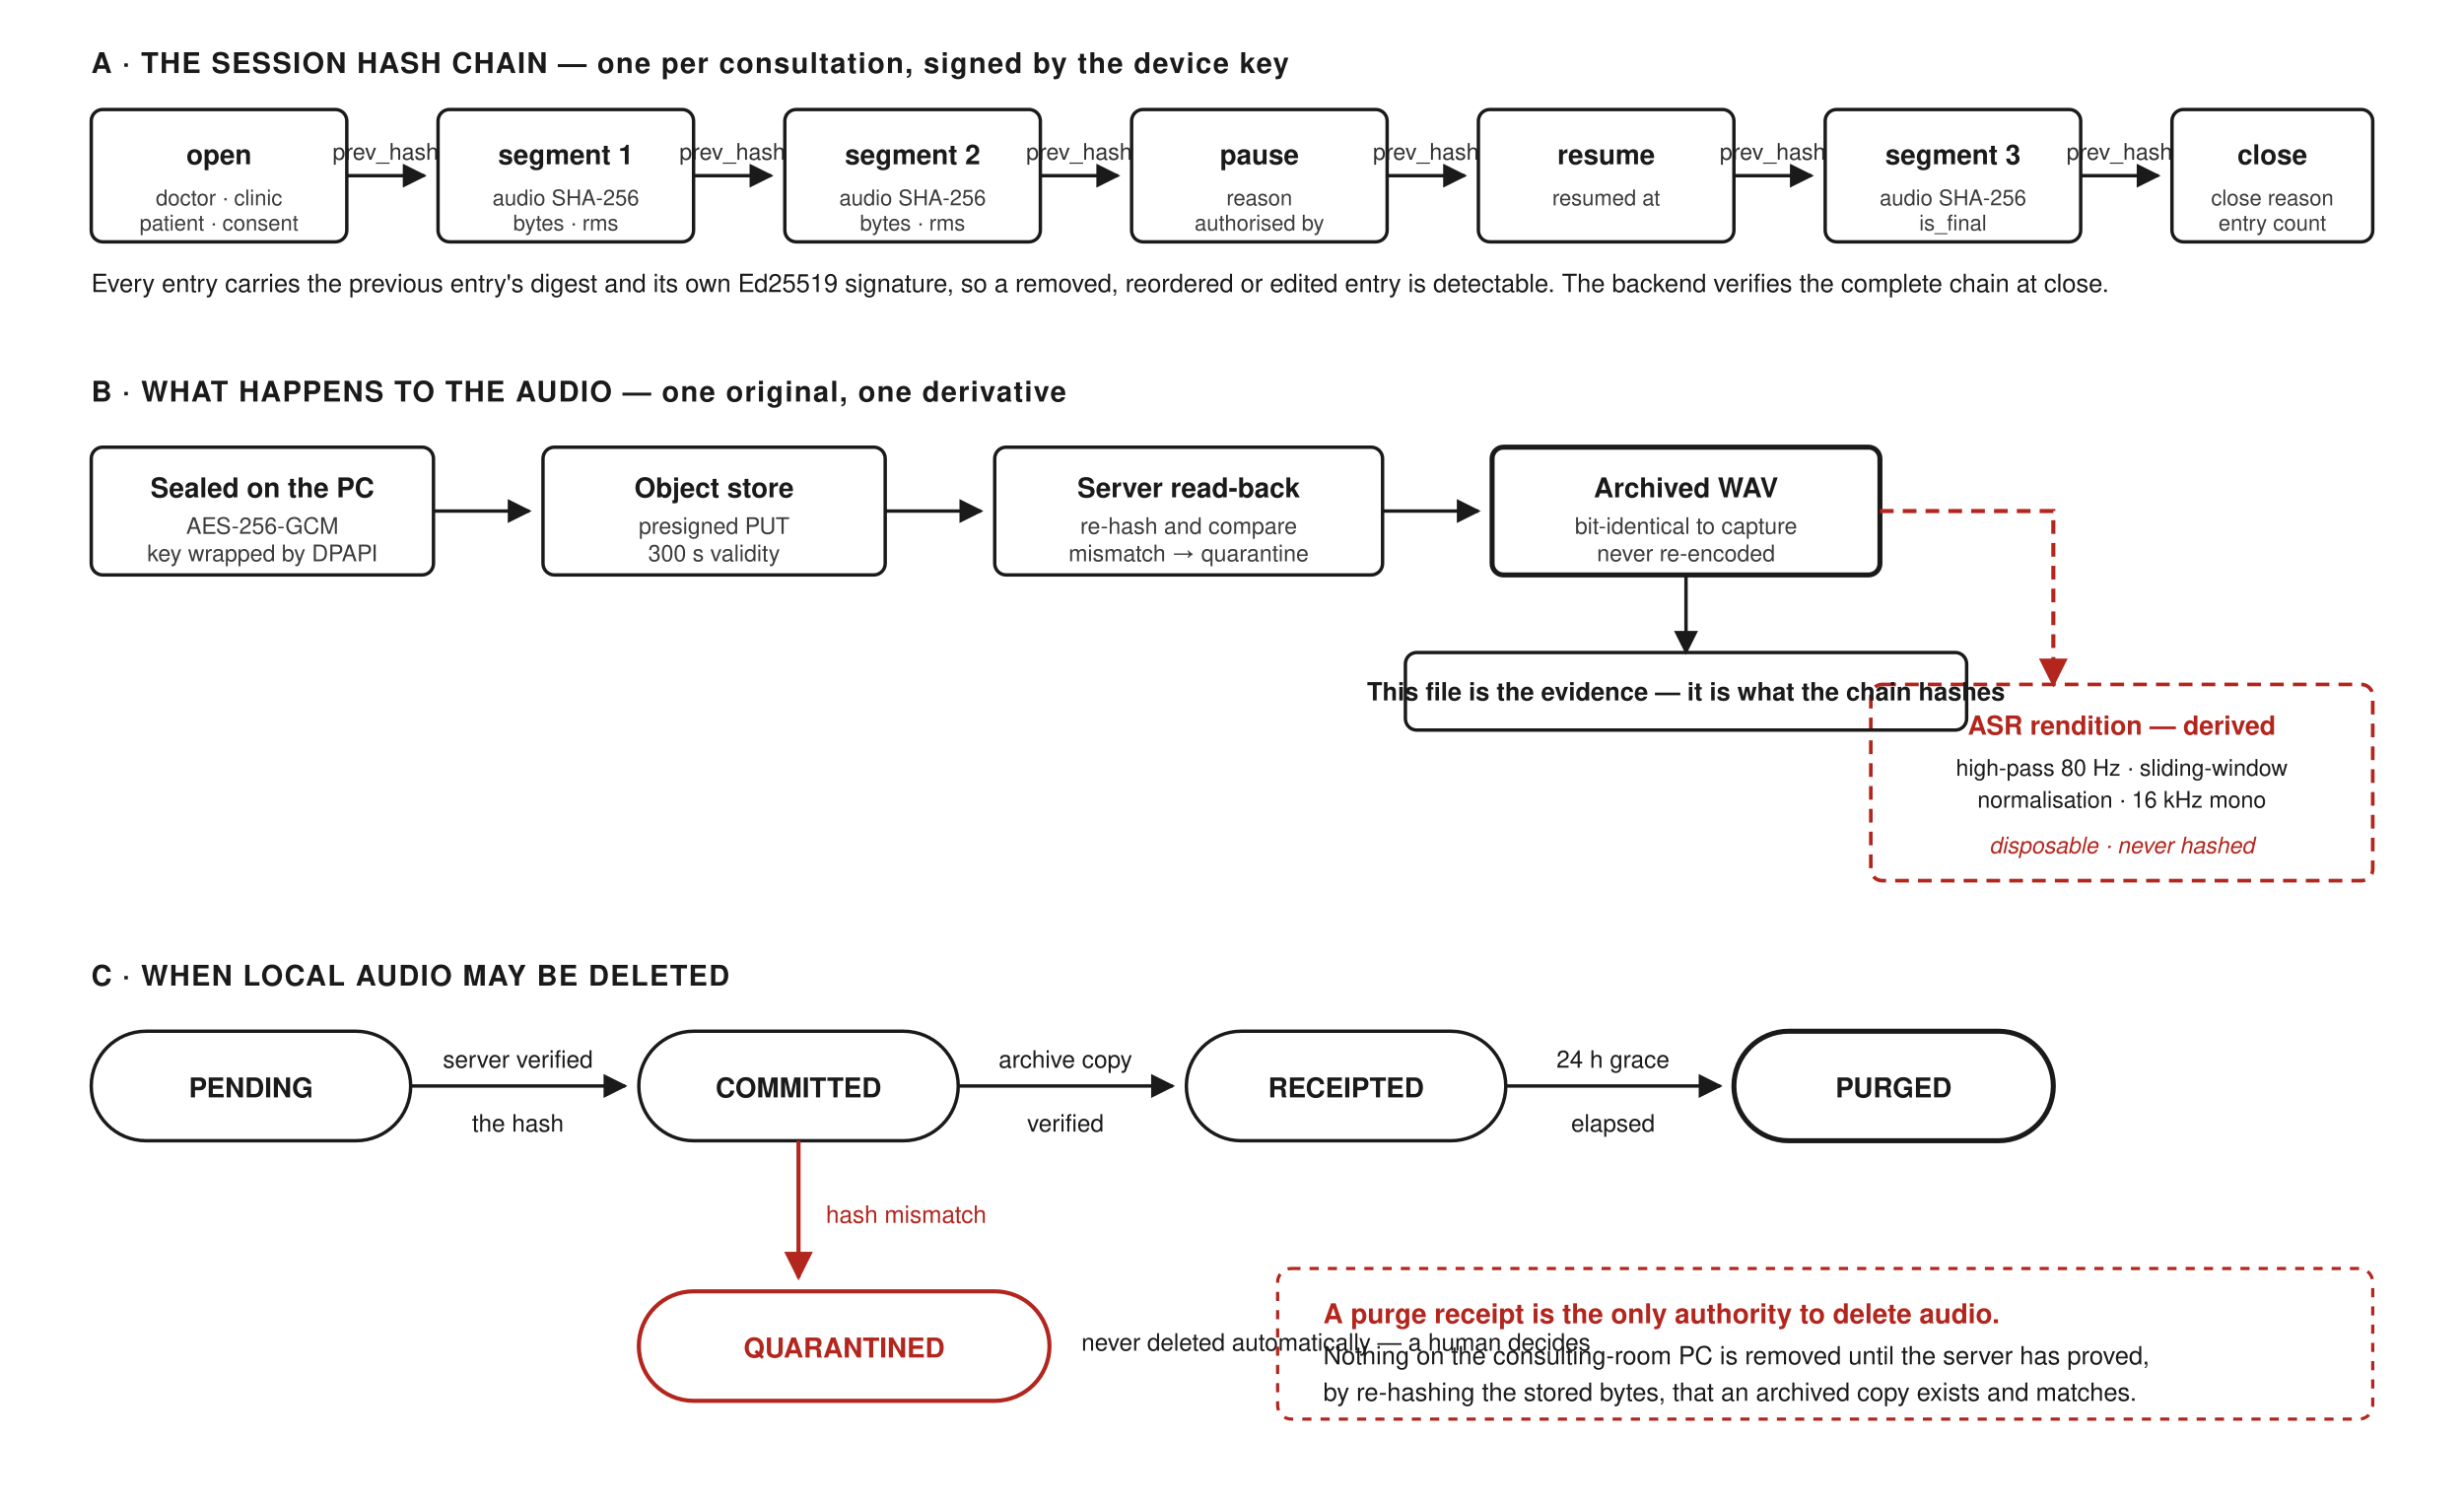
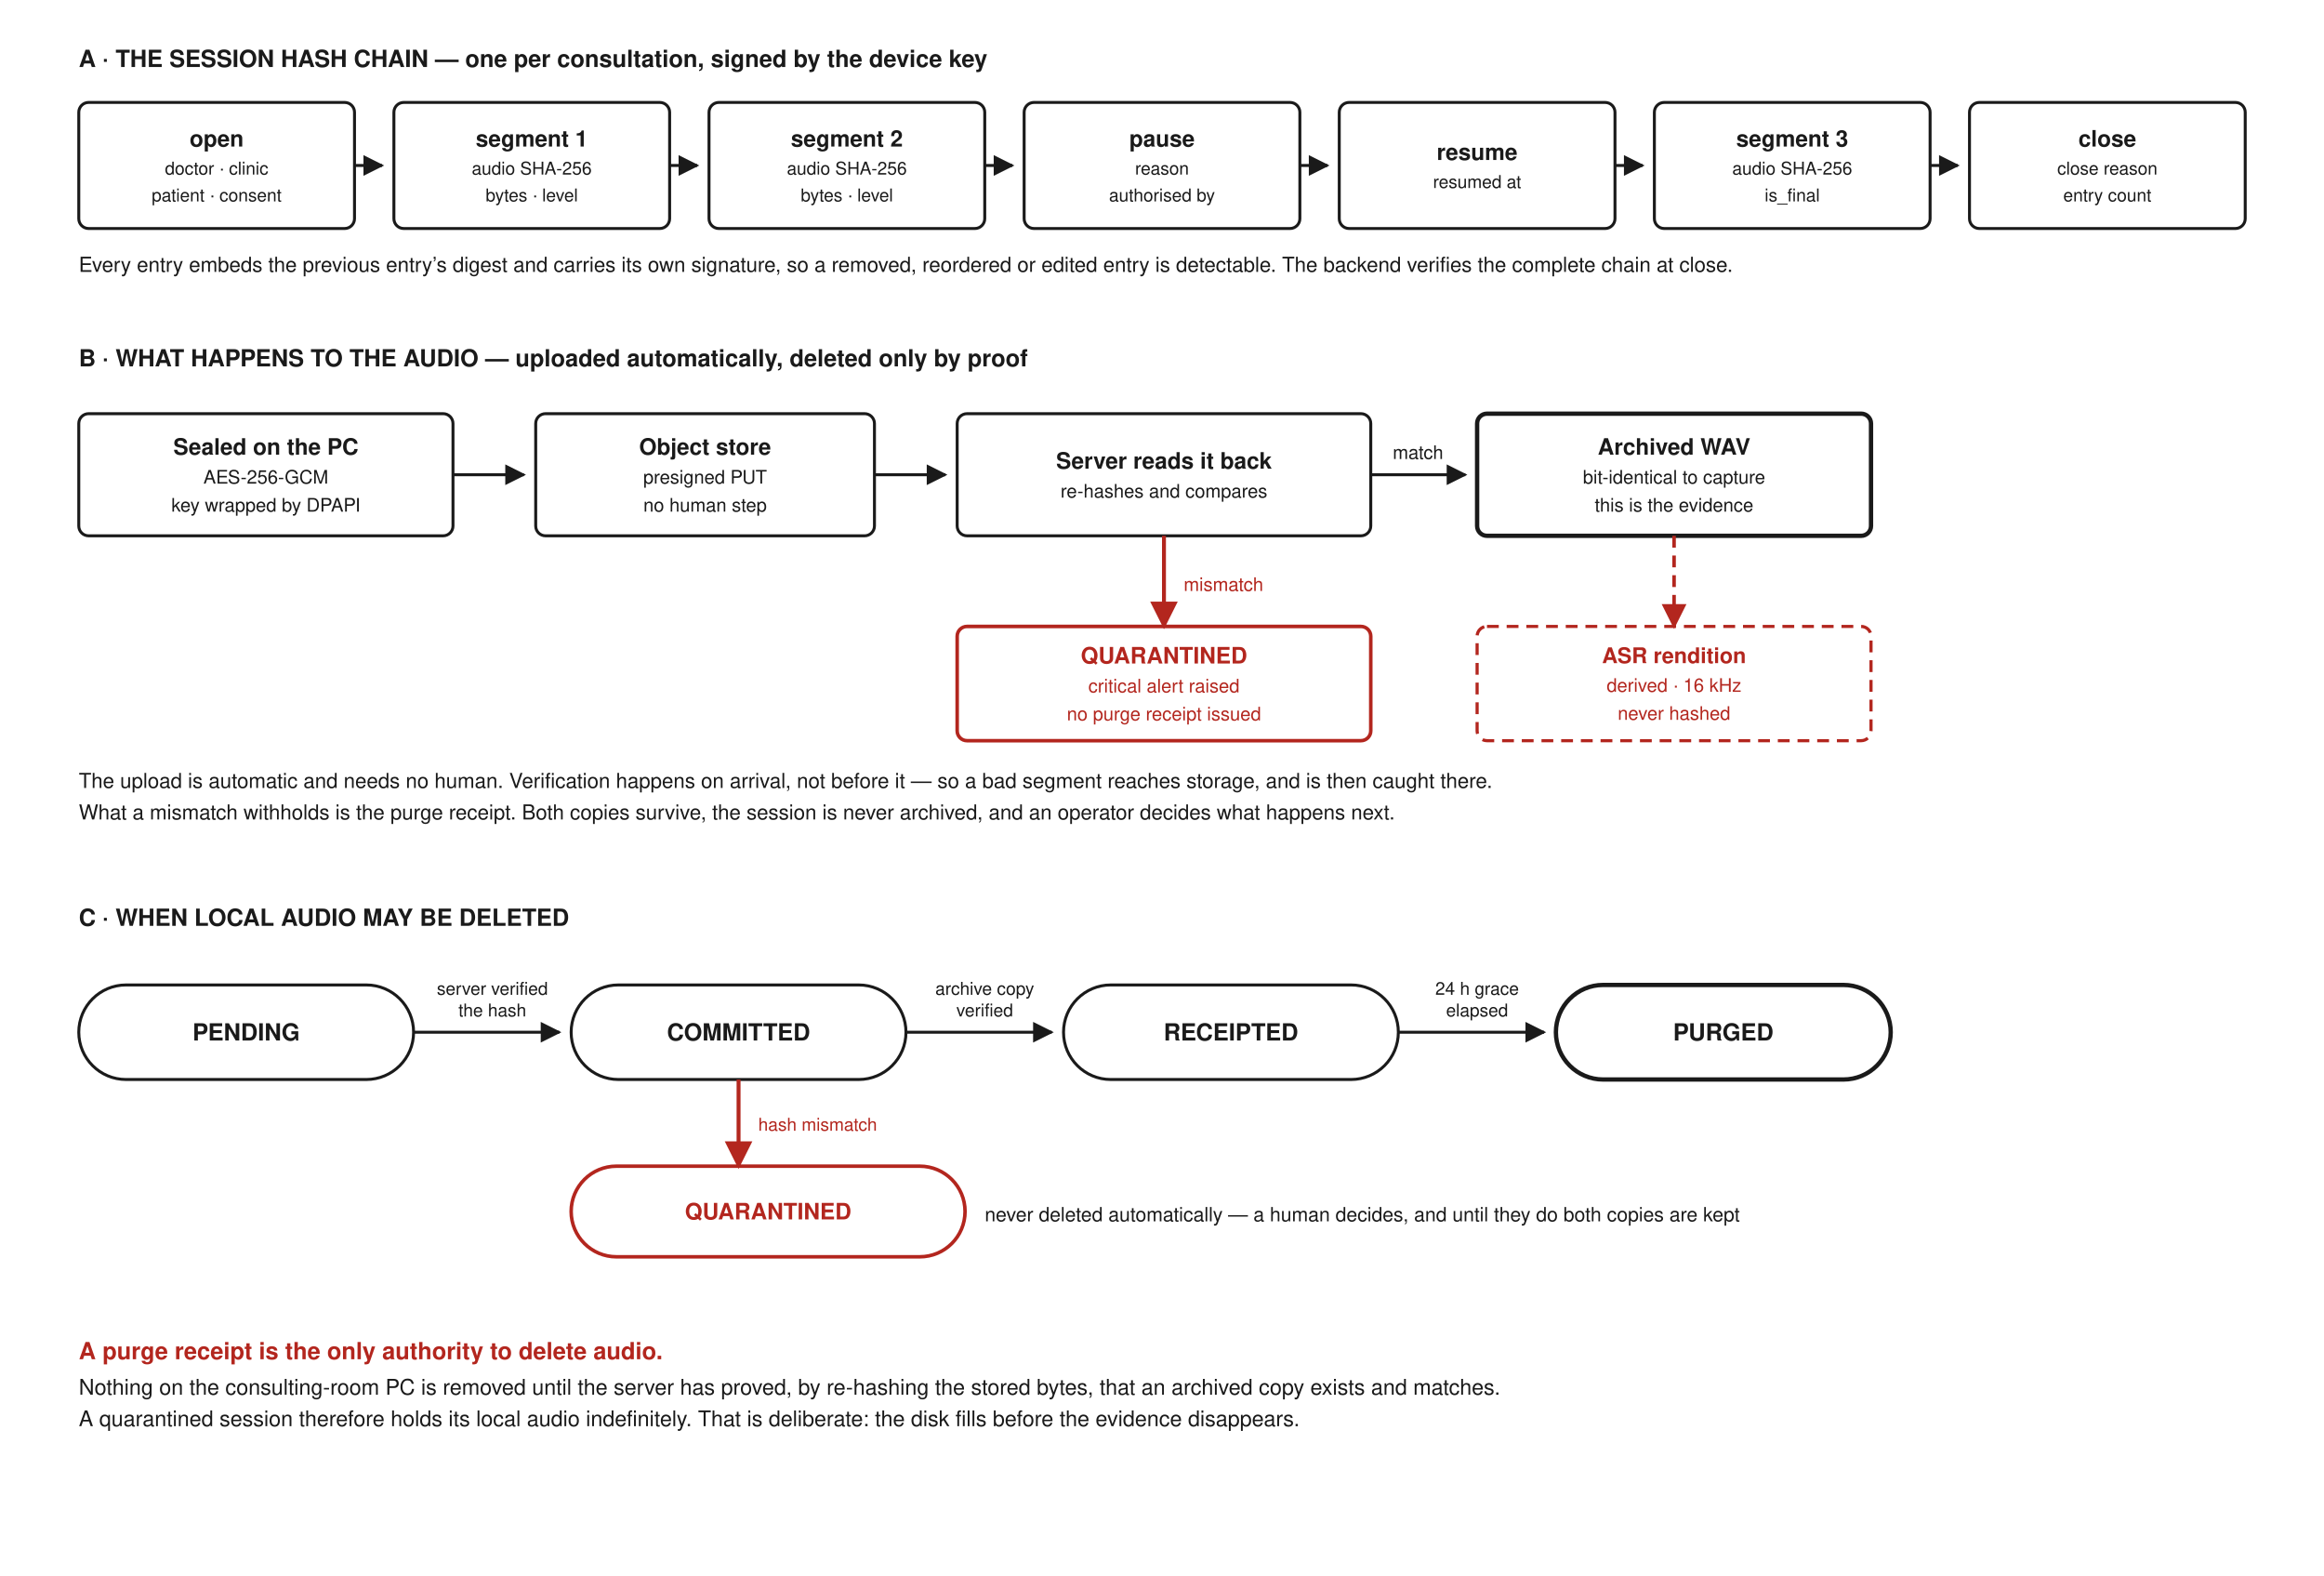
- <svg xmlns="http://www.w3.org/2000/svg" viewBox="0 0 1080 660" color="#1a1a1a" role="img" aria-label="Chain of custody. Each session carries an Ed25519-signed hash chain whose entries link by the previous entry's digest, so omission or reordering is detectable. A sealed segment is encrypted locally, uploaded, then read back and re-hashed by the server before acceptance. The archived WAV is bit-identical to what was captured and is the hashed evidence; the speech-recognition rendition is derived from it and is never hashed. Local audio moves from pending to committed to receipted to purged, and a hash mismatch quarantines the session so nothing is ever deleted automatically.">
+ <svg xmlns="http://www.w3.org/2000/svg" viewBox="0 0 1180 800" color="#1a1a1a" role="img" aria-label="Chain of custody. Each session carries an Ed25519-signed hash chain whose entries embed the previous entry's digest. A segment is encrypted and uploaded automatically, then read back and re-hashed by the server; a mismatch quarantines the session, raises a critical alert and withholds the purge receipt, so both copies are kept and a human decides. The archived WAV is bit-identical to capture and is the hashed evidence; the recognition rendition is derived from it and never hashed. Local audio is deleted only on a purge receipt." font-family="Helvetica, Arial, sans-serif">
  <defs>
-     <marker id="c" viewBox="0 0 10 10" refX="9" refY="5" markerWidth="7" markerHeight="7" orient="auto-start-reverse">
+     <marker id="ar" viewBox="0 0 10 10" refX="9" refY="5" markerWidth="7" markerHeight="7" orient="auto-start-reverse">
      <path d="M0,0 L10,5 L0,10 z" fill="currentColor" />
    </marker>
-     <marker id="cc" viewBox="0 0 10 10" refX="9" refY="5" markerWidth="7" markerHeight="7" orient="auto-start-reverse">
+     <marker id="arA" viewBox="0 0 10 10" refX="9" refY="5" markerWidth="7" markerHeight="7" orient="auto-start-reverse">
      <path d="M0,0 L10,5 L0,10 z" fill="#b3261e" />
    </marker>
  </defs>
-   <g font-family="Helvetica, Arial, sans-serif" fill="currentColor">
-     <text x="40" y="32" font-size="12.5" font-weight="bold" letter-spacing="0.6">A · THE SESSION HASH CHAIN — one per consultation, signed by the device key</text>
-   </g>
-   <g fill="none" stroke="currentColor" stroke-width="1.5">
-     <rect x="40" y="48" width="112" height="58" rx="5" />
-     <rect x="192" y="48" width="112" height="58" rx="5" />
-     <rect x="344" y="48" width="112" height="58" rx="5" />
-     <rect x="496" y="48" width="112" height="58" rx="5" />
-     <rect x="648" y="48" width="112" height="58" rx="5" />
-     <rect x="800" y="48" width="112" height="58" rx="5" />
-     <rect x="952" y="48" width="88" height="58" rx="5" />
-   </g>
-   <g fill="none" stroke="currentColor" stroke-width="1.5" marker-end="url(#c)">
-     <path d="M152,77 L186,77" />
-     <path d="M304,77 L338,77" />
-     <path d="M456,77 L490,77" />
-     <path d="M608,77 L642,77" />
-     <path d="M760,77 L794,77" />
-     <path d="M912,77 L946,77" />
-   </g>
-   <g font-family="Helvetica, Arial, sans-serif" fill="currentColor" text-anchor="middle">
-     <text x="96" y="72" font-size="12" font-weight="bold">open</text>
-     <text x="248" y="72" font-size="12" font-weight="bold">segment 1</text>
-     <text x="400" y="72" font-size="12" font-weight="bold">segment 2</text>
-     <text x="552" y="72" font-size="12" font-weight="bold">pause</text>
-     <text x="704" y="72" font-size="12" font-weight="bold">resume</text>
-     <text x="856" y="72" font-size="12" font-weight="bold">segment 3</text>
-     <text x="996" y="72" font-size="12" font-weight="bold">close</text>
-     <text x="96" y="90" font-size="9.5" opacity="0.85">doctor · clinic</text>
-     <text x="96" y="101" font-size="9.5" opacity="0.85">patient · consent</text>
-     <text x="248" y="90" font-size="9.5" opacity="0.85">audio SHA-256</text>
-     <text x="248" y="101" font-size="9.5" opacity="0.85">bytes · rms</text>
-     <text x="400" y="90" font-size="9.5" opacity="0.85">audio SHA-256</text>
-     <text x="400" y="101" font-size="9.5" opacity="0.85">bytes · rms</text>
-     <text x="552" y="90" font-size="9.5" opacity="0.85">reason</text>
-     <text x="552" y="101" font-size="9.5" opacity="0.85">authorised by</text>
-     <text x="704" y="90" font-size="9.5" opacity="0.85">resumed at</text>
-     <text x="856" y="90" font-size="9.5" opacity="0.85">audio SHA-256</text>
-     <text x="856" y="101" font-size="9.5" opacity="0.85">is_final</text>
-     <text x="996" y="90" font-size="9.5" opacity="0.85">close reason</text>
-     <text x="996" y="101" font-size="9.5" opacity="0.85">entry count</text>
-   </g>
-   <g font-family="Helvetica, Arial, sans-serif" fill="currentColor" font-size="10" text-anchor="middle" opacity="0.9">
-     <text x="169" y="70">prev_hash</text>
-     <text x="321" y="70">prev_hash</text>
-     <text x="473" y="70">prev_hash</text>
-     <text x="625" y="70">prev_hash</text>
-     <text x="777" y="70">prev_hash</text>
-     <text x="929" y="70">prev_hash</text>
-   </g>
-   <text x="40" y="128" font-family="Helvetica, Arial, sans-serif" font-size="11" fill="currentColor">
-     Every entry carries the previous entry's digest and its own Ed25519 signature, so a removed, reordered or edited entry is detectable. The backend verifies the complete chain at close.</text>
-   <text x="40" y="176" font-family="Helvetica, Arial, sans-serif" font-size="12.5" font-weight="bold" fill="currentColor" letter-spacing="0.6">B · WHAT HAPPENS TO THE AUDIO — one original, one derivative</text>
-   <g fill="none" stroke="currentColor" stroke-width="1.5">
-     <rect x="40" y="196" width="150" height="56" rx="5" />
-     <rect x="238" y="196" width="150" height="56" rx="5" />
-     <rect x="436" y="196" width="170" height="56" rx="5" />
-     <rect x="654" y="196" width="170" height="56" rx="5" stroke-width="2.2" />
-   </g>
-   <g fill="none" stroke="currentColor" stroke-width="1.5" marker-end="url(#c)">
-     <path d="M190,224 L232,224" />
-     <path d="M388,224 L430,224" />
-     <path d="M606,224 L648,224" />
-     <path d="M739,252 L739,286" />
-   </g>
-   <g fill="none" stroke="#b3261e" stroke-width="1.8" marker-end="url(#cc)" stroke-dasharray="6 4">
-     <path d="M824,224 L900,224 L900,300" />
-   </g>
-   <g fill="none" stroke="#b3261e" stroke-width="1.6" stroke-dasharray="6 4">
-     <rect x="820" y="300" width="220" height="86" rx="5" />
-   </g>
-   <g fill="none" stroke="currentColor" stroke-width="1.5">
-     <rect x="616" y="286" width="246" height="34" rx="5" />
-   </g>
-   <g font-family="Helvetica, Arial, sans-serif" fill="currentColor" text-anchor="middle">
-     <text x="115" y="218" font-size="12" font-weight="bold">Sealed on the PC</text>
-     <text x="115" y="234" font-size="10" opacity="0.85">AES-256-GCM</text>
-     <text x="115" y="246" font-size="10" opacity="0.85">key wrapped by DPAPI</text>
-     <text x="313" y="218" font-size="12" font-weight="bold">Object store</text>
-     <text x="313" y="234" font-size="10" opacity="0.85">presigned PUT</text>
-     <text x="313" y="246" font-size="10" opacity="0.85">300 s validity</text>
-     <text x="521" y="218" font-size="12" font-weight="bold">Server read-back</text>
-     <text x="521" y="234" font-size="10" opacity="0.85">re-hash and compare</text>
-     <text x="521" y="246" font-size="10" opacity="0.85">mismatch → quarantine</text>
-     <text x="739" y="218" font-size="12" font-weight="bold">Archived WAV</text>
-     <text x="739" y="234" font-size="10" opacity="0.85">bit-identical to capture</text>
-     <text x="739" y="246" font-size="10" opacity="0.85">never re-encoded</text>
-     <text x="739" y="307" font-size="11" font-weight="bold">This file is the evidence — it is what the chain hashes</text>
-   </g>
-   <g font-family="Helvetica, Arial, sans-serif" fill="#b3261e">
-     <text x="930" y="322" font-size="11.5" font-weight="bold" text-anchor="middle">ASR rendition — derived</text>
-     <text x="930" y="340" font-size="10" text-anchor="middle" fill="currentColor">high-pass 80 Hz · sliding-window</text>
-     <text x="930" y="354" font-size="10" text-anchor="middle" fill="currentColor">normalisation · 16 kHz mono</text>
-     <text x="930" y="374" font-size="10" text-anchor="middle" font-style="italic">disposable · never hashed</text>
-   </g>
-   <text x="40" y="432" font-family="Helvetica, Arial, sans-serif" font-size="12.5" font-weight="bold" fill="currentColor" letter-spacing="0.6">C · WHEN LOCAL AUDIO MAY BE DELETED</text>
-   <g fill="none" stroke="currentColor" stroke-width="1.5">
-     <rect x="40" y="452" width="140" height="48" rx="24" />
-     <rect x="280" y="452" width="140" height="48" rx="24" />
-     <rect x="520" y="452" width="140" height="48" rx="24" />
-     <rect x="760" y="452" width="140" height="48" rx="24" stroke-width="2.2" />
-   </g>
-   <g fill="none" stroke="#b3261e" stroke-width="1.8">
-     <rect x="280" y="566" width="180" height="48" rx="24" />
-   </g>
-   <g fill="none" stroke="currentColor" stroke-width="1.5" marker-end="url(#c)">
-     <path d="M180,476 L274,476" />
-     <path d="M420,476 L514,476" />
-     <path d="M660,476 L754,476" />
-   </g>
-   <g fill="none" stroke="#b3261e" stroke-width="1.8" marker-end="url(#cc)">
-     <path d="M350,500 L350,560" />
-   </g>
-   <g font-family="Helvetica, Arial, sans-serif" fill="currentColor" text-anchor="middle" font-size="12" font-weight="bold">
-     <text x="110" y="481">PENDING</text>
-     <text x="350" y="481">COMMITTED</text>
-     <text x="590" y="481">RECEIPTED</text>
-     <text x="830" y="481">PURGED</text>
-   </g>
-   <text x="370" y="595" font-family="Helvetica, Arial, sans-serif" fill="#b3261e" font-size="12" font-weight="bold" text-anchor="middle">QUARANTINED</text>
-   <g font-family="Helvetica, Arial, sans-serif" fill="currentColor" font-size="10.5" text-anchor="middle">
-     <text x="227" y="468">server verified</text>
-     <text x="227" y="496">the hash</text>
-     <text x="467" y="468">archive copy</text>
-     <text x="467" y="496">verified</text>
-     <text x="707" y="468">24 h grace</text>
-     <text x="707" y="496">elapsed</text>
-   </g>
-   <text x="362" y="536" font-family="Helvetica, Arial, sans-serif" fill="#b3261e" font-size="10.5">hash mismatch</text>
-   <text x="474" y="592" font-family="Helvetica, Arial, sans-serif" fill="currentColor" font-size="10.5">never deleted automatically — a human decides</text>
-   <g fill="none" stroke="#b3261e" stroke-width="1.4" stroke-dasharray="4 4">
-     <rect x="560" y="556" width="480" height="66" rx="6" />
-   </g>
-   <g font-family="Helvetica, Arial, sans-serif">
-     <text x="580" y="580" font-size="12" font-weight="bold" fill="#b3261e">A purge receipt is the only authority to delete audio.</text>
-     <text x="580" y="598" font-size="11" fill="currentColor">Nothing on the consulting-room PC is removed until the server has proved,</text>
-     <text x="580" y="614" font-size="11" fill="currentColor">by re-hashing the stored bytes, that an archived copy exists and matches.</text>
-   </g>
+   <text x="40" y="34" font-size="12" font-weight="600" fill="currentColor">A · THE SESSION HASH CHAIN — one per consultation, signed by the device key</text>
+   <rect x="40" y="52" width="140" height="64" rx="5" fill="none" stroke="currentColor" stroke-width="1.5" />
+   <text x="110.0" y="74.405" font-size="11.5" font-weight="600" text-anchor="middle" fill="currentColor">open</text>
+   <text x="110.0" y="88.625" font-size="9" text-anchor="middle" fill="currentColor">doctor · clinic</text>
+   <text x="110.0" y="102.245" font-size="9" text-anchor="middle" fill="currentColor">patient · consent</text>
+   <rect x="200" y="52" width="140" height="64" rx="5" fill="none" stroke="currentColor" stroke-width="1.5" />
+   <text x="270.0" y="74.405" font-size="11.5" font-weight="600" text-anchor="middle" fill="currentColor">segment 1</text>
+   <text x="270.0" y="88.625" font-size="9" text-anchor="middle" fill="currentColor">audio SHA-256</text>
+   <text x="270.0" y="102.245" font-size="9" text-anchor="middle" fill="currentColor">bytes · level</text>
+   <path d="M180,84 L194,84" fill="none" stroke="currentColor" stroke-width="1.5" marker-end="url(#ar)" />
+   <rect x="360" y="52" width="140" height="64" rx="5" fill="none" stroke="currentColor" stroke-width="1.5" />
+   <text x="430.0" y="74.405" font-size="11.5" font-weight="600" text-anchor="middle" fill="currentColor">segment 2</text>
+   <text x="430.0" y="88.625" font-size="9" text-anchor="middle" fill="currentColor">audio SHA-256</text>
+   <text x="430.0" y="102.245" font-size="9" text-anchor="middle" fill="currentColor">bytes · level</text>
+   <path d="M340,84 L354,84" fill="none" stroke="currentColor" stroke-width="1.5" marker-end="url(#ar)" />
+   <rect x="520" y="52" width="140" height="64" rx="5" fill="none" stroke="currentColor" stroke-width="1.5" />
+   <text x="590.0" y="74.405" font-size="11.5" font-weight="600" text-anchor="middle" fill="currentColor">pause</text>
+   <text x="590.0" y="88.625" font-size="9" text-anchor="middle" fill="currentColor">reason</text>
+   <text x="590.0" y="102.245" font-size="9" text-anchor="middle" fill="currentColor">authorised by</text>
+   <path d="M500,84 L514,84" fill="none" stroke="currentColor" stroke-width="1.5" marker-end="url(#ar)" />
+   <rect x="680" y="52" width="140" height="64" rx="5" fill="none" stroke="currentColor" stroke-width="1.5" />
+   <text x="750.0" y="81.215" font-size="11.5" font-weight="600" text-anchor="middle" fill="currentColor">resume</text>
+   <text x="750.0" y="95.435" font-size="9" text-anchor="middle" fill="currentColor">resumed at</text>
+   <path d="M660,84 L674,84" fill="none" stroke="currentColor" stroke-width="1.5" marker-end="url(#ar)" />
+   <rect x="840" y="52" width="140" height="64" rx="5" fill="none" stroke="currentColor" stroke-width="1.5" />
+   <text x="910.0" y="74.405" font-size="11.5" font-weight="600" text-anchor="middle" fill="currentColor">segment 3</text>
+   <text x="910.0" y="88.625" font-size="9" text-anchor="middle" fill="currentColor">audio SHA-256</text>
+   <text x="910.0" y="102.245" font-size="9" text-anchor="middle" fill="currentColor">is_final</text>
+   <path d="M820,84 L834,84" fill="none" stroke="currentColor" stroke-width="1.5" marker-end="url(#ar)" />
+   <rect x="1000" y="52" width="140" height="64" rx="5" fill="none" stroke="currentColor" stroke-width="1.5" />
+   <text x="1070.0" y="74.405" font-size="11.5" font-weight="600" text-anchor="middle" fill="currentColor">close</text>
+   <text x="1070.0" y="88.625" font-size="9" text-anchor="middle" fill="currentColor">close reason</text>
+   <text x="1070.0" y="102.245" font-size="9" text-anchor="middle" fill="currentColor">entry count</text>
+   <path d="M980,84 L994,84" fill="none" stroke="currentColor" stroke-width="1.5" marker-end="url(#ar)" />
+   <text x="40" y="138" font-size="10.5" fill="currentColor">Every entry embeds the previous entry’s digest and carries its own signature, so a removed, reordered or edited entry is detectable. The backend verifies the complete chain at close.</text>
+   <text x="40" y="186" font-size="12" font-weight="600" fill="currentColor">B · WHAT HAPPENS TO THE AUDIO — uploaded automatically, deleted only by proof</text>
+   <rect x="40" y="210" width="190" height="62" rx="5" fill="none" stroke="currentColor" stroke-width="1.5" />
+   <text x="135.0" y="230.815" font-size="11.5" font-weight="600" text-anchor="middle" fill="currentColor">Sealed on the PC</text>
+   <text x="135.0" y="245.505" font-size="9.5" text-anchor="middle" fill="currentColor">AES-256-GCM</text>
+   <text x="135.0" y="259.715" font-size="9.5" text-anchor="middle" fill="currentColor">key wrapped by DPAPI</text>
+   <rect x="272" y="210" width="172" height="62" rx="5" fill="none" stroke="currentColor" stroke-width="1.5" />
+   <text x="358.0" y="230.815" font-size="11.5" font-weight="600" text-anchor="middle" fill="currentColor">Object store</text>
+   <text x="358.0" y="245.505" font-size="9.5" text-anchor="middle" fill="currentColor">presigned PUT</text>
+   <text x="358.0" y="259.715" font-size="9.5" text-anchor="middle" fill="currentColor">no human step</text>
+   <rect x="486" y="210" width="210" height="62" rx="5" fill="none" stroke="currentColor" stroke-width="1.5" />
+   <text x="591.0" y="237.92" font-size="11.5" font-weight="600" text-anchor="middle" fill="currentColor">Server reads it back</text>
+   <text x="591.0" y="252.61" font-size="9.5" text-anchor="middle" fill="currentColor">re-hashes and compares</text>
+   <rect x="750" y="210" width="200" height="62" rx="5" fill="none" stroke="currentColor" stroke-width="2.2" />
+   <text x="850.0" y="230.815" font-size="11.5" font-weight="600" text-anchor="middle" fill="currentColor">Archived WAV</text>
+   <text x="850.0" y="245.505" font-size="9.5" text-anchor="middle" fill="currentColor">bit-identical to capture</text>
+   <text x="850.0" y="259.715" font-size="9.5" text-anchor="middle" fill="currentColor">this is the evidence</text>
+   <path d="M230,241 L266,241" fill="none" stroke="currentColor" stroke-width="1.5" marker-end="url(#ar)" />
+   <path d="M444,241 L480,241" fill="none" stroke="currentColor" stroke-width="1.5" marker-end="url(#ar)" />
+   <path d="M696,241 L744,241" fill="none" stroke="currentColor" stroke-width="1.5" marker-end="url(#ar)" />
+   <text x="720" y="233" font-size="9.5" text-anchor="middle" fill="currentColor">match</text>
+   <path d="M591,272 L591,318" fill="none" stroke="#b3261e" stroke-width="2" marker-end="url(#arA)" />
+   <rect x="486" y="318" width="210" height="58" rx="5" fill="none" stroke="#b3261e" stroke-width="1.8" />
+   <text x="591.0" y="336.815" font-size="11.5" font-weight="600" text-anchor="middle" fill="#b3261e">QUARANTINED</text>
+   <text x="591.0" y="351.505" font-size="9.5" text-anchor="middle" fill="#b3261e">critical alert raised</text>
+   <text x="591.0" y="365.715" font-size="9.5" text-anchor="middle" fill="#b3261e">no purge receipt issued</text>
+   <text x="601" y="300" font-size="9.5" fill="#b3261e">mismatch</text>
+   <path d="M850,272 L850,318" fill="none" stroke="#b3261e" stroke-width="1.8" stroke-dasharray="6 4" marker-end="url(#arA)" />
+   <rect x="750" y="318" width="200" height="58" rx="5" fill="none" stroke="#b3261e" stroke-width="1.6" stroke-dasharray="6 4" />
+   <text x="850.0" y="336.64" font-size="11" font-weight="600" text-anchor="middle" fill="#b3261e">ASR rendition</text>
+   <text x="850.0" y="351.21" font-size="9.5" text-anchor="middle" fill="#b3261e">derived · 16 kHz</text>
+   <text x="850.0" y="365.42" font-size="9.5" text-anchor="middle" fill="#b3261e">never hashed</text>
+   <text x="40" y="400" font-size="10.5" fill="currentColor">The upload is automatic and needs no human. Verification happens on arrival, not before it — so a bad segment reaches storage, and is then caught there.</text>
+   <text x="40" y="416" font-size="10.5" fill="currentColor">What a mismatch withholds is the purge receipt. Both copies survive, the session is never archived, and an operator decides what happens next.</text>
+   <text x="40" y="470" font-size="12" font-weight="600" fill="currentColor">C · WHEN LOCAL AUDIO MAY BE DELETED</text>
+   <rect x="40" y="500" width="170" height="48" rx="24" fill="none" stroke="currentColor" stroke-width="1.5" />
+   <text x="125.0" y="528.2" font-size="12" font-weight="600" text-anchor="middle" fill="currentColor">PENDING</text>
+   <rect x="290" y="500" width="170" height="48" rx="24" fill="none" stroke="currentColor" stroke-width="1.5" />
+   <text x="375.0" y="528.2" font-size="12" font-weight="600" text-anchor="middle" fill="currentColor">COMMITTED</text>
+   <path d="M210,524 L284,524" fill="none" stroke="currentColor" stroke-width="1.5" marker-end="url(#ar)" />
+   <rect x="540" y="500" width="170" height="48" rx="24" fill="none" stroke="currentColor" stroke-width="1.5" />
+   <text x="625.0" y="528.2" font-size="12" font-weight="600" text-anchor="middle" fill="currentColor">RECEIPTED</text>
+   <path d="M460,524 L534,524" fill="none" stroke="currentColor" stroke-width="1.5" marker-end="url(#ar)" />
+   <rect x="790" y="500" width="170" height="48" rx="24" fill="none" stroke="currentColor" stroke-width="2.2" />
+   <text x="875.0" y="528.2" font-size="12" font-weight="600" text-anchor="middle" fill="currentColor">PURGED</text>
+   <path d="M710,524 L784,524" fill="none" stroke="currentColor" stroke-width="1.5" marker-end="url(#ar)" />
+   <text x="250" y="505" font-size="9" text-anchor="middle" fill="currentColor">server verified</text>
+   <text x="250" y="516" font-size="9" text-anchor="middle" fill="currentColor">the hash</text>
+   <text x="500" y="505" font-size="9" text-anchor="middle" fill="currentColor">archive copy</text>
+   <text x="500" y="516" font-size="9" text-anchor="middle" fill="currentColor">verified</text>
+   <text x="750" y="505" font-size="9" text-anchor="middle" fill="currentColor">24 h grace</text>
+   <text x="750" y="516" font-size="9" text-anchor="middle" fill="currentColor">elapsed</text>
+   <path d="M375,548 L375,592" fill="none" stroke="#b3261e" stroke-width="2" marker-end="url(#arA)" />
+   <rect x="290" y="592" width="200" height="46" rx="23" fill="none" stroke="#b3261e" stroke-width="1.8" />
+   <text x="390.0" y="619.025" font-size="11.5" font-weight="600" text-anchor="middle" fill="#b3261e">QUARANTINED</text>
+   <text x="385" y="574" font-size="9" fill="#b3261e">hash mismatch</text>
+   <text x="500" y="620" font-size="10" fill="currentColor">never deleted automatically — a human decides, and until they do both copies are kept</text>
+   <text x="40" y="690" font-size="12" font-weight="600" fill="#b3261e">A purge receipt is the only authority to delete audio.</text>
+   <text x="40" y="708" font-size="11" fill="currentColor">Nothing on the consulting-room PC is removed until the server has proved, by re-hashing the stored bytes, that an archived copy exists and matches.</text>
+   <text x="40" y="724" font-size="11" fill="currentColor">A quarantined session therefore holds its local audio indefinitely. That is deliberate: the disk fills before the evidence disappears.</text>
</svg>
